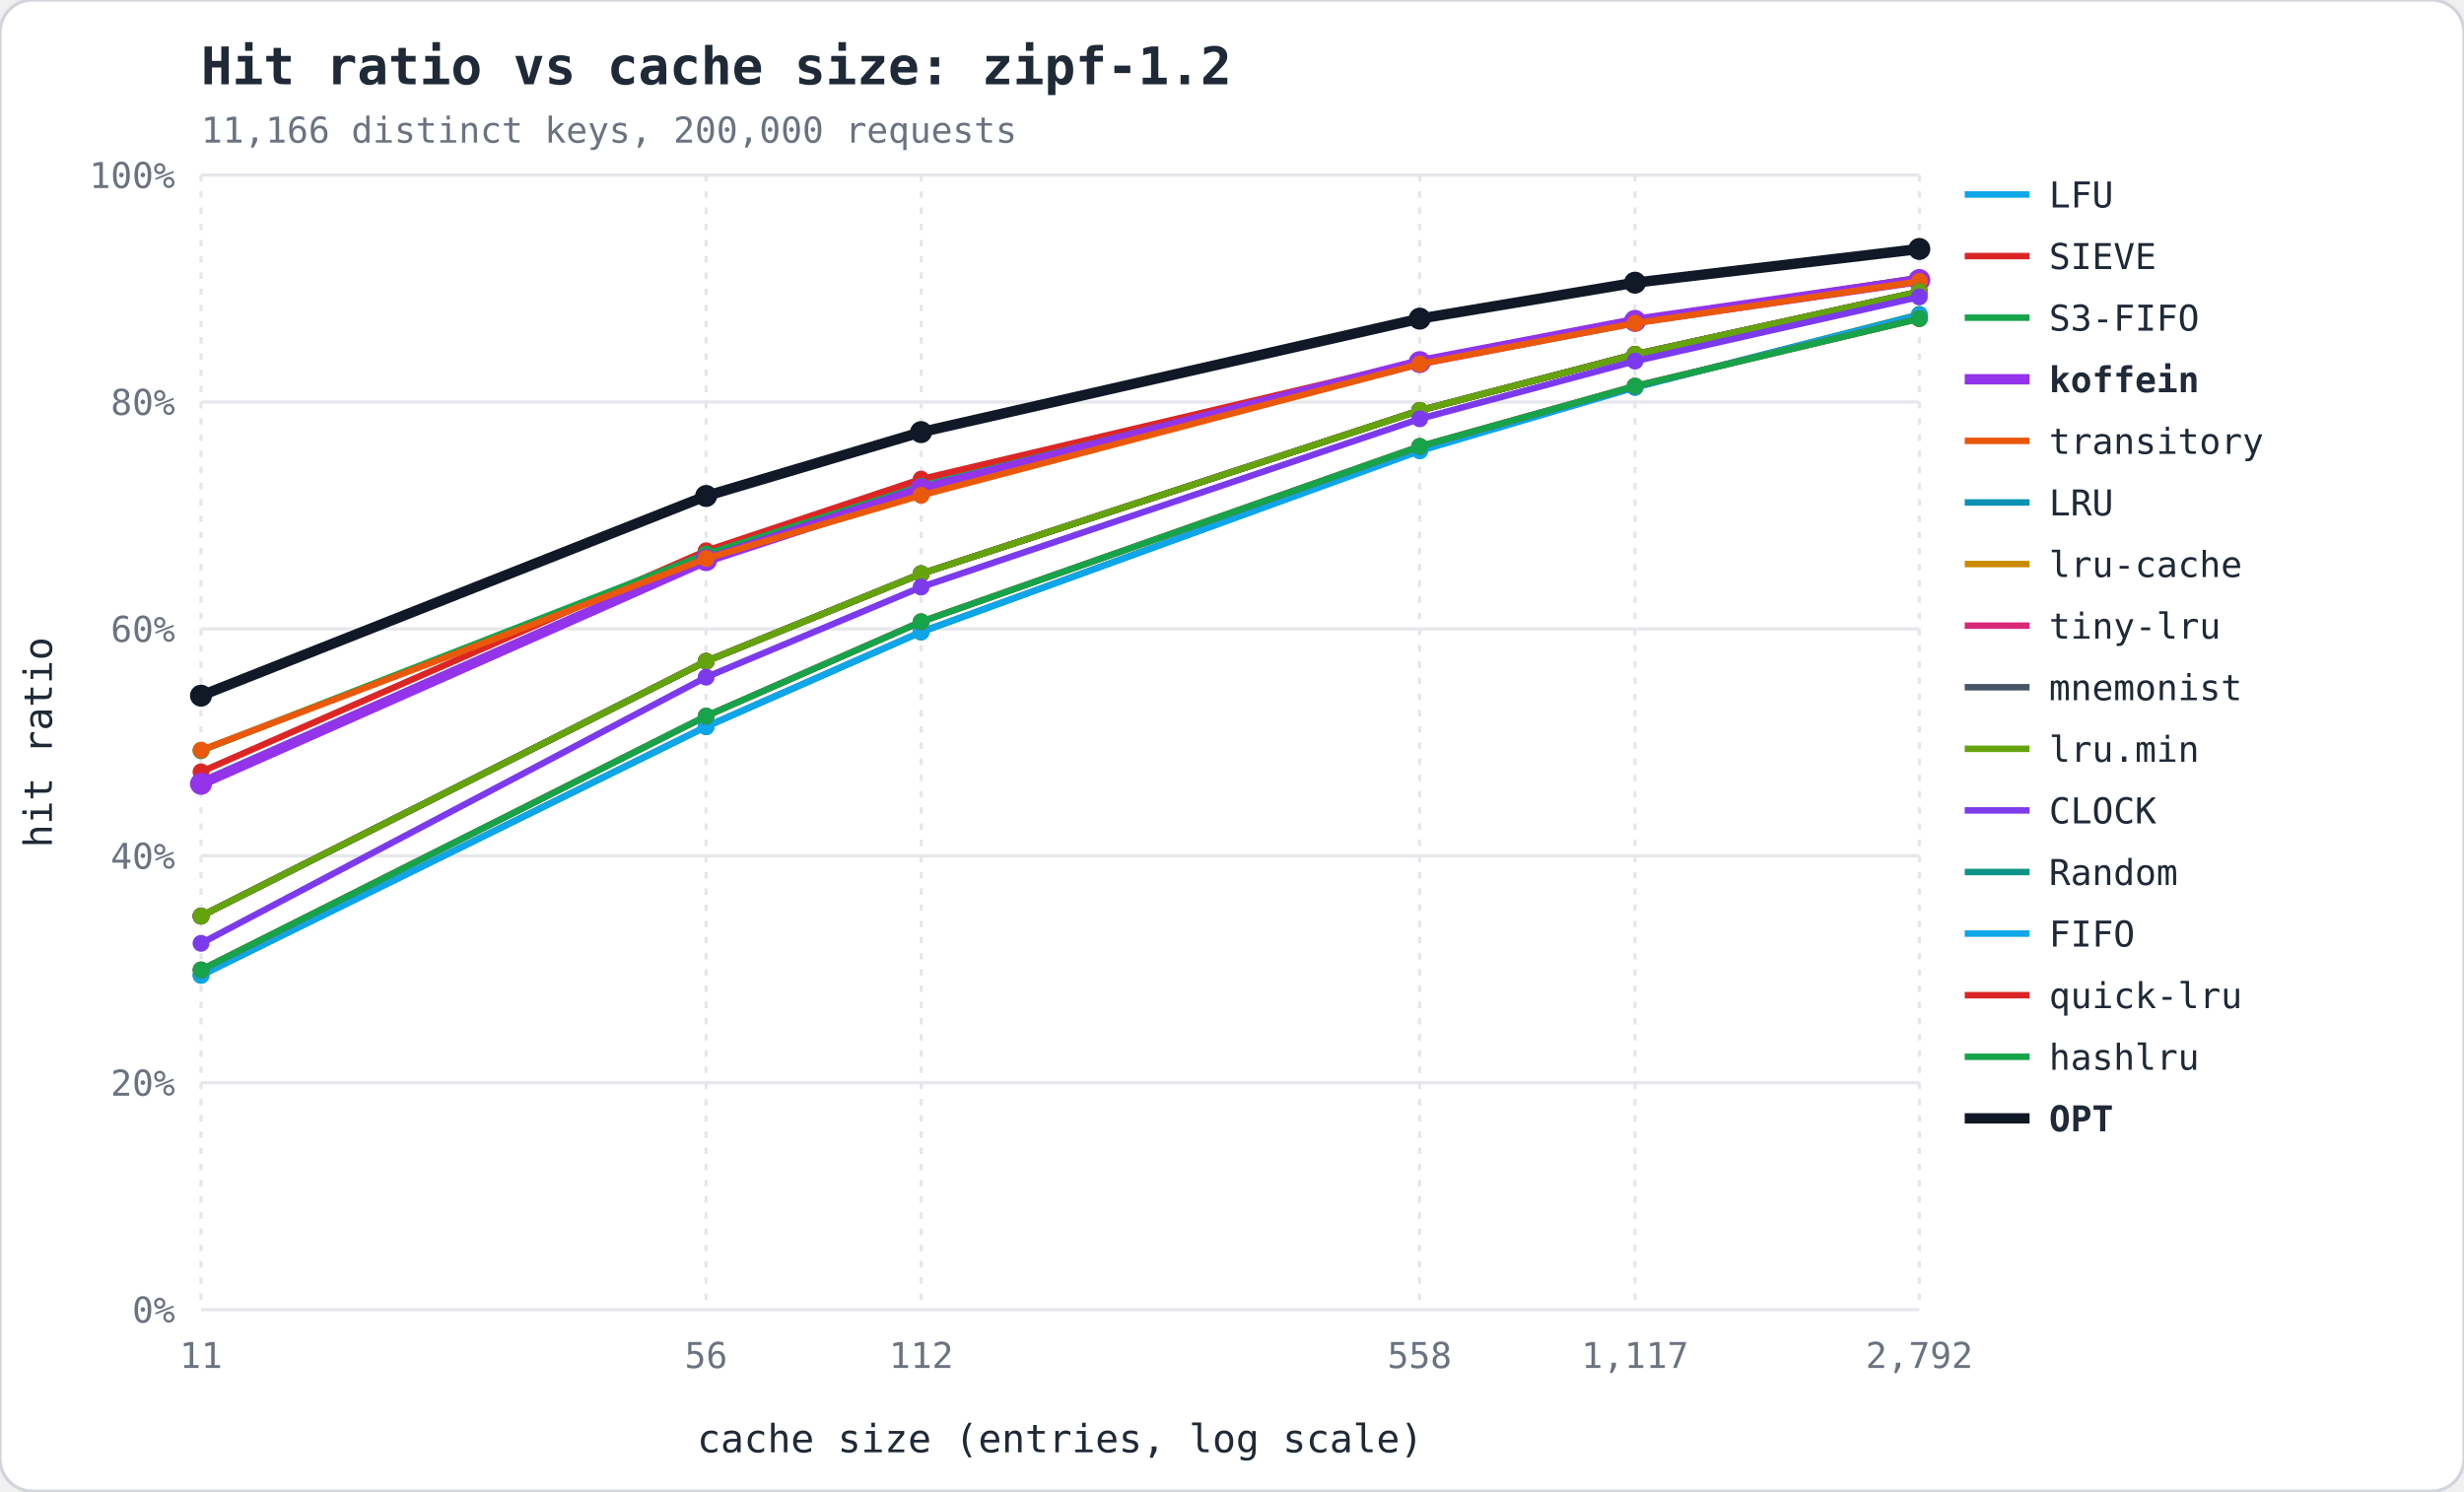
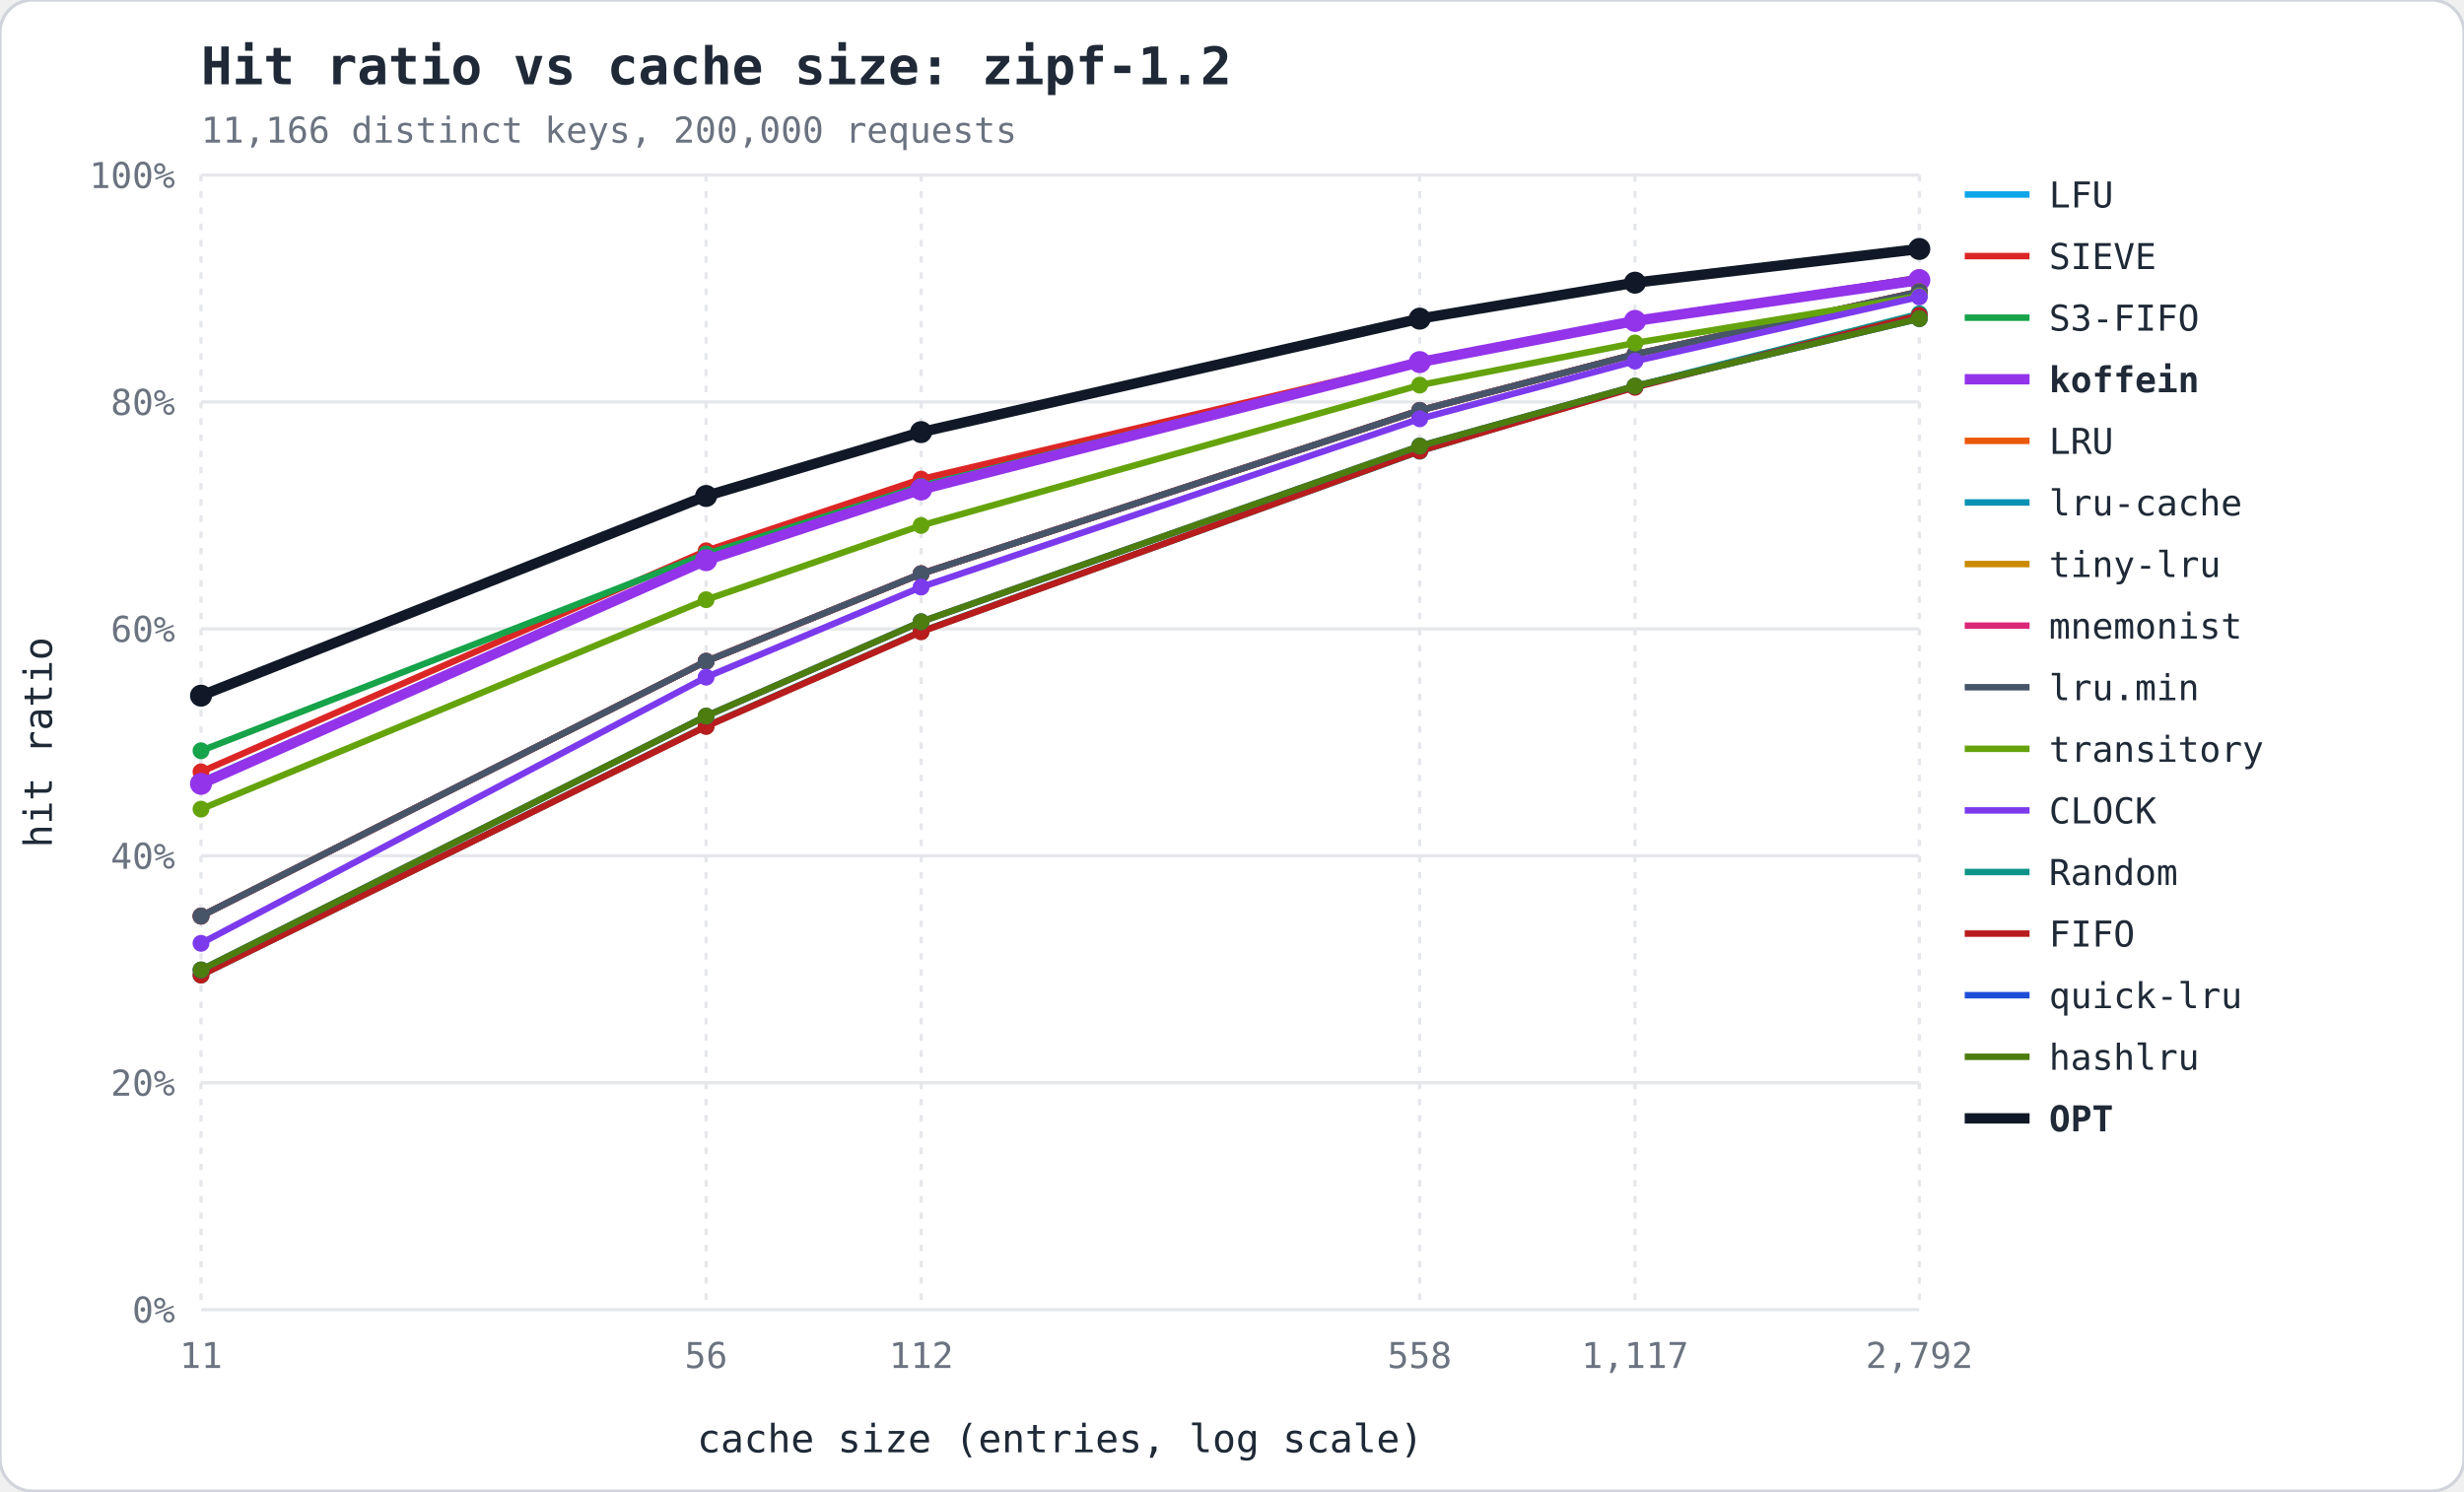
<svg xmlns="http://www.w3.org/2000/svg" viewBox="0 0 760 460" width="760" height="460" role="img">
  <rect x="0" y="0" width="760" height="460" rx="10" fill="#ffffff" stroke="#d1d5db" />
  <text x="62" y="26" font-family="ui-monospace,monospace" font-size="16" font-weight="700" fill="#1f2937">Hit ratio vs cache size: zipf-1.2</text>
  <text x="62" y="44" font-family="ui-monospace,monospace" font-size="11" fill="#6b7280">11,166 distinct keys, 200,000 requests</text>
  <line x1="62" y1="404" x2="592" y2="404" stroke="#e5e7eb" />
  <text x="54" y="408" text-anchor="end" font-family="ui-monospace,monospace" font-size="11" fill="#6b7280">0%</text>
  <line x1="62" y1="334" x2="592" y2="334" stroke="#e5e7eb" />
  <text x="54" y="338" text-anchor="end" font-family="ui-monospace,monospace" font-size="11" fill="#6b7280">20%</text>
  <line x1="62" y1="264" x2="592" y2="264" stroke="#e5e7eb" />
  <text x="54" y="268" text-anchor="end" font-family="ui-monospace,monospace" font-size="11" fill="#6b7280">40%</text>
  <line x1="62" y1="194" x2="592" y2="194" stroke="#e5e7eb" />
  <text x="54" y="198" text-anchor="end" font-family="ui-monospace,monospace" font-size="11" fill="#6b7280">60%</text>
  <line x1="62" y1="124" x2="592" y2="124" stroke="#e5e7eb" />
  <text x="54" y="128" text-anchor="end" font-family="ui-monospace,monospace" font-size="11" fill="#6b7280">80%</text>
  <line x1="62" y1="54" x2="592" y2="54" stroke="#e5e7eb" />
  <text x="54" y="58" text-anchor="end" font-family="ui-monospace,monospace" font-size="11" fill="#6b7280">100%</text>
  <line x1="62" y1="54" x2="62" y2="404" stroke="#e5e7eb" stroke-dasharray="2,3" />
  <text x="62" y="422" text-anchor="middle" font-family="ui-monospace,monospace" font-size="11" fill="#6b7280">11</text>
  <line x1="217.79" y1="54" x2="217.79" y2="404" stroke="#e5e7eb" stroke-dasharray="2,3" />
  <text x="217.79" y="422" text-anchor="middle" font-family="ui-monospace,monospace" font-size="11" fill="#6b7280">56</text>
  <line x1="284.143" y1="54" x2="284.143" y2="404" stroke="#e5e7eb" stroke-dasharray="2,3" />
  <text x="284.143" y="422" text-anchor="middle" font-family="ui-monospace,monospace" font-size="11" fill="#6b7280">112</text>
  <line x1="437.866" y1="54" x2="437.866" y2="404" stroke="#e5e7eb" stroke-dasharray="2,3" />
  <text x="437.866" y="422" text-anchor="middle" font-family="ui-monospace,monospace" font-size="11" fill="#6b7280">558</text>
  <line x1="504.304" y1="54" x2="504.304" y2="404" stroke="#e5e7eb" stroke-dasharray="2,3" />
  <text x="504.304" y="422" text-anchor="middle" font-family="ui-monospace,monospace" font-size="11" fill="#6b7280">1,117</text>
  <line x1="592" y1="54" x2="592" y2="404" stroke="#e5e7eb" stroke-dasharray="2,3" />
  <text x="592" y="422" text-anchor="middle" font-family="ui-monospace,monospace" font-size="11" fill="#6b7280">2,792</text>
  <text x="327" y="448" text-anchor="middle" font-family="ui-monospace,monospace" font-size="12" fill="#1f2937">cache size (entries, log scale)</text>
  <text x="16" y="229" text-anchor="middle" font-family="ui-monospace,monospace" font-size="12" fill="#1f2937" transform="rotate(-90 16 229)">hit ratio</text>
  <polyline points="62.0,241.1 217.8,172.6 284.1,148.7 437.9,111.7 504.3,99.1 592.0,85.7" fill="none" stroke="#0ea5e9" stroke-width="2" stroke-linejoin="round" />
  <circle cx="62.0" cy="241.1" r="2.6" fill="#0ea5e9" />
  <circle cx="217.8" cy="172.6" r="2.6" fill="#0ea5e9" />
  <circle cx="284.1" cy="148.7" r="2.6" fill="#0ea5e9" />
  <circle cx="437.9" cy="111.7" r="2.6" fill="#0ea5e9" />
  <circle cx="504.3" cy="99.1" r="2.6" fill="#0ea5e9" />
  <circle cx="592.0" cy="85.7" r="2.6" fill="#0ea5e9" />
  <line x1="606" y1="60" x2="626" y2="60" stroke="#0ea5e9" stroke-width="2" />
  <text x="632" y="64" font-family="ui-monospace,monospace" font-size="11" font-weight="400" fill="#1f2937">LFU</text>
  <polyline points="62.0,238.1 217.8,169.9 284.1,147.8 437.9,111.5 504.3,99.1 592.0,85.7" fill="none" stroke="#dc2626" stroke-width="2" stroke-linejoin="round" />
  <circle cx="62.0" cy="238.1" r="2.6" fill="#dc2626" />
  <circle cx="217.8" cy="169.9" r="2.6" fill="#dc2626" />
  <circle cx="284.1" cy="147.8" r="2.6" fill="#dc2626" />
  <circle cx="437.9" cy="111.5" r="2.6" fill="#dc2626" />
  <circle cx="504.3" cy="99.1" r="2.6" fill="#dc2626" />
  <circle cx="592.0" cy="85.7" r="2.6" fill="#dc2626" />
  <line x1="606" y1="79" x2="626" y2="79" stroke="#dc2626" stroke-width="2" />
  <text x="632" y="83" font-family="ui-monospace,monospace" font-size="11" font-weight="400" fill="#1f2937">SIEVE</text>
  <polyline points="62.0,231.6 217.8,170.9 284.1,150.0 437.9,111.6 504.3,99.0 592.0,85.9" fill="none" stroke="#16a34a" stroke-width="2" stroke-linejoin="round" />
  <circle cx="62.0" cy="231.6" r="2.6" fill="#16a34a" />
  <circle cx="217.8" cy="170.9" r="2.6" fill="#16a34a" />
  <circle cx="284.1" cy="150.0" r="2.6" fill="#16a34a" />
  <circle cx="437.9" cy="111.6" r="2.6" fill="#16a34a" />
  <circle cx="504.3" cy="99.0" r="2.6" fill="#16a34a" />
  <circle cx="592.0" cy="85.9" r="2.6" fill="#16a34a" />
  <line x1="606" y1="98" x2="626" y2="98" stroke="#16a34a" stroke-width="2" />
  <text x="632" y="102" font-family="ui-monospace,monospace" font-size="11" font-weight="400" fill="#1f2937">S3-FIFO</text>
  <polyline points="62.0,241.8 217.8,172.8 284.1,151.0 437.9,111.7 504.3,99.0 592.0,86.4" fill="none" stroke="#9333ea" stroke-width="3.2" stroke-linejoin="round" />
  <circle cx="62.0" cy="241.8" r="3.4" fill="#9333ea" />
  <circle cx="217.8" cy="172.8" r="3.4" fill="#9333ea" />
  <circle cx="284.1" cy="151.0" r="3.4" fill="#9333ea" />
  <circle cx="437.9" cy="111.7" r="3.4" fill="#9333ea" />
  <circle cx="504.3" cy="99.0" r="3.4" fill="#9333ea" />
  <circle cx="592.0" cy="86.4" r="3.4" fill="#9333ea" />
  <line x1="606" y1="117" x2="626" y2="117" stroke="#9333ea" stroke-width="3.2" />
  <text x="632" y="121" font-family="ui-monospace,monospace" font-size="11" font-weight="700" fill="#1f2937">koffein</text>
-   <polyline points="62.0,231.4 217.8,172.3 284.1,152.8 437.9,112.3 504.3,99.7 592.0,86.8" fill="none" stroke="#ea580c" stroke-width="2" stroke-linejoin="round" />
-   <circle cx="62.0" cy="231.4" r="2.6" fill="#ea580c" />
-   <circle cx="217.8" cy="172.3" r="2.6" fill="#ea580c" />
-   <circle cx="284.1" cy="152.8" r="2.6" fill="#ea580c" />
-   <circle cx="437.9" cy="112.3" r="2.6" fill="#ea580c" />
-   <circle cx="504.3" cy="99.7" r="2.6" fill="#ea580c" />
-   <circle cx="592.0" cy="86.8" r="2.6" fill="#ea580c" />
+   <polyline points="62.0,282.6 217.8,204.0 284.1,177.0 437.9,126.6 504.3,109.3 592.0,90.0" fill="none" stroke="#ea580c" stroke-width="2" stroke-linejoin="round" />
+   <circle cx="62.0" cy="282.6" r="2.6" fill="#ea580c" />
+   <circle cx="217.8" cy="204.0" r="2.6" fill="#ea580c" />
+   <circle cx="284.1" cy="177.0" r="2.6" fill="#ea580c" />
+   <circle cx="437.9" cy="126.6" r="2.6" fill="#ea580c" />
+   <circle cx="504.3" cy="109.3" r="2.6" fill="#ea580c" />
+   <circle cx="592.0" cy="90.0" r="2.6" fill="#ea580c" />
  <line x1="606" y1="136" x2="626" y2="136" stroke="#ea580c" stroke-width="2" />
-   <text x="632" y="140" font-family="ui-monospace,monospace" font-size="11" font-weight="400" fill="#1f2937">transitory</text>
+   <text x="632" y="140" font-family="ui-monospace,monospace" font-size="11" font-weight="400" fill="#1f2937">LRU</text>
  <polyline points="62.0,282.6 217.8,204.0 284.1,177.0 437.9,126.6 504.3,109.3 592.0,90.0" fill="none" stroke="#0891b2" stroke-width="2" stroke-linejoin="round" />
  <circle cx="62.0" cy="282.6" r="2.6" fill="#0891b2" />
  <circle cx="217.8" cy="204.0" r="2.6" fill="#0891b2" />
  <circle cx="284.1" cy="177.0" r="2.6" fill="#0891b2" />
  <circle cx="437.9" cy="126.6" r="2.6" fill="#0891b2" />
  <circle cx="504.3" cy="109.3" r="2.6" fill="#0891b2" />
  <circle cx="592.0" cy="90.0" r="2.6" fill="#0891b2" />
  <line x1="606" y1="155" x2="626" y2="155" stroke="#0891b2" stroke-width="2" />
-   <text x="632" y="159" font-family="ui-monospace,monospace" font-size="11" font-weight="400" fill="#1f2937">LRU</text>
+   <text x="632" y="159" font-family="ui-monospace,monospace" font-size="11" font-weight="400" fill="#1f2937">lru-cache</text>
  <polyline points="62.0,282.6 217.8,204.0 284.1,177.0 437.9,126.6 504.3,109.3 592.0,90.0" fill="none" stroke="#ca8a04" stroke-width="2" stroke-linejoin="round" />
  <circle cx="62.0" cy="282.6" r="2.6" fill="#ca8a04" />
  <circle cx="217.8" cy="204.0" r="2.6" fill="#ca8a04" />
  <circle cx="284.1" cy="177.0" r="2.6" fill="#ca8a04" />
  <circle cx="437.9" cy="126.6" r="2.6" fill="#ca8a04" />
  <circle cx="504.3" cy="109.3" r="2.6" fill="#ca8a04" />
  <circle cx="592.0" cy="90.0" r="2.6" fill="#ca8a04" />
  <line x1="606" y1="174" x2="626" y2="174" stroke="#ca8a04" stroke-width="2" />
-   <text x="632" y="178" font-family="ui-monospace,monospace" font-size="11" font-weight="400" fill="#1f2937">lru-cache</text>
+   <text x="632" y="178" font-family="ui-monospace,monospace" font-size="11" font-weight="400" fill="#1f2937">tiny-lru</text>
  <polyline points="62.0,282.6 217.8,204.0 284.1,177.0 437.9,126.6 504.3,109.3 592.0,90.0" fill="none" stroke="#db2777" stroke-width="2" stroke-linejoin="round" />
  <circle cx="62.0" cy="282.6" r="2.6" fill="#db2777" />
  <circle cx="217.8" cy="204.0" r="2.6" fill="#db2777" />
  <circle cx="284.1" cy="177.0" r="2.6" fill="#db2777" />
  <circle cx="437.9" cy="126.6" r="2.6" fill="#db2777" />
  <circle cx="504.3" cy="109.3" r="2.6" fill="#db2777" />
  <circle cx="592.0" cy="90.0" r="2.6" fill="#db2777" />
  <line x1="606" y1="193" x2="626" y2="193" stroke="#db2777" stroke-width="2" />
-   <text x="632" y="197" font-family="ui-monospace,monospace" font-size="11" font-weight="400" fill="#1f2937">tiny-lru</text>
+   <text x="632" y="197" font-family="ui-monospace,monospace" font-size="11" font-weight="400" fill="#1f2937">mnemonist</text>
  <polyline points="62.0,282.6 217.8,204.0 284.1,177.0 437.9,126.6 504.3,109.3 592.0,90.0" fill="none" stroke="#475569" stroke-width="2" stroke-linejoin="round" />
  <circle cx="62.0" cy="282.6" r="2.6" fill="#475569" />
  <circle cx="217.8" cy="204.0" r="2.6" fill="#475569" />
  <circle cx="284.1" cy="177.0" r="2.6" fill="#475569" />
  <circle cx="437.9" cy="126.6" r="2.6" fill="#475569" />
  <circle cx="504.3" cy="109.3" r="2.6" fill="#475569" />
  <circle cx="592.0" cy="90.0" r="2.6" fill="#475569" />
  <line x1="606" y1="212" x2="626" y2="212" stroke="#475569" stroke-width="2" />
-   <text x="632" y="216" font-family="ui-monospace,monospace" font-size="11" font-weight="400" fill="#1f2937">mnemonist</text>
-   <polyline points="62.0,282.6 217.8,204.0 284.1,177.0 437.9,126.6 504.3,109.3 592.0,90.0" fill="none" stroke="#65a30d" stroke-width="2" stroke-linejoin="round" />
-   <circle cx="62.0" cy="282.6" r="2.6" fill="#65a30d" />
-   <circle cx="217.8" cy="204.0" r="2.6" fill="#65a30d" />
-   <circle cx="284.1" cy="177.0" r="2.6" fill="#65a30d" />
-   <circle cx="437.9" cy="126.6" r="2.6" fill="#65a30d" />
-   <circle cx="504.3" cy="109.3" r="2.6" fill="#65a30d" />
-   <circle cx="592.0" cy="90.0" r="2.6" fill="#65a30d" />
+   <text x="632" y="216" font-family="ui-monospace,monospace" font-size="11" font-weight="400" fill="#1f2937">lru.min</text>
+   <polyline points="62.0,249.6 217.8,185.0 284.1,162.1 437.9,118.8 504.3,105.8 592.0,91.3" fill="none" stroke="#65a30d" stroke-width="2" stroke-linejoin="round" />
+   <circle cx="62.0" cy="249.6" r="2.6" fill="#65a30d" />
+   <circle cx="217.8" cy="185.0" r="2.6" fill="#65a30d" />
+   <circle cx="284.1" cy="162.1" r="2.6" fill="#65a30d" />
+   <circle cx="437.9" cy="118.8" r="2.6" fill="#65a30d" />
+   <circle cx="504.3" cy="105.8" r="2.6" fill="#65a30d" />
+   <circle cx="592.0" cy="91.3" r="2.6" fill="#65a30d" />
  <line x1="606" y1="231" x2="626" y2="231" stroke="#65a30d" stroke-width="2" />
-   <text x="632" y="235" font-family="ui-monospace,monospace" font-size="11" font-weight="400" fill="#1f2937">lru.min</text>
+   <text x="632" y="235" font-family="ui-monospace,monospace" font-size="11" font-weight="400" fill="#1f2937">transitory</text>
  <polyline points="62.0,291.0 217.8,208.9 284.1,181.1 437.9,129.2 504.3,111.4 592.0,91.6" fill="none" stroke="#7c3aed" stroke-width="2" stroke-linejoin="round" />
  <circle cx="62.0" cy="291.0" r="2.6" fill="#7c3aed" />
  <circle cx="217.8" cy="208.9" r="2.6" fill="#7c3aed" />
  <circle cx="284.1" cy="181.1" r="2.6" fill="#7c3aed" />
  <circle cx="437.9" cy="129.2" r="2.6" fill="#7c3aed" />
  <circle cx="504.3" cy="111.4" r="2.6" fill="#7c3aed" />
  <circle cx="592.0" cy="91.6" r="2.6" fill="#7c3aed" />
  <line x1="606" y1="250" x2="626" y2="250" stroke="#7c3aed" stroke-width="2" />
  <text x="632" y="254" font-family="ui-monospace,monospace" font-size="11" font-weight="400" fill="#1f2937">CLOCK</text>
-   <polyline points="62.0,300.9 217.8,224.2 284.1,195.0 437.9,138.9 504.3,119.5 592.0,97.0" fill="none" stroke="#0d9488" stroke-width="2" stroke-linejoin="round" />
-   <circle cx="62.0" cy="300.9" r="2.6" fill="#0d9488" />
-   <circle cx="217.8" cy="224.2" r="2.6" fill="#0d9488" />
-   <circle cx="284.1" cy="195.0" r="2.6" fill="#0d9488" />
-   <circle cx="437.9" cy="138.9" r="2.6" fill="#0d9488" />
-   <circle cx="504.3" cy="119.5" r="2.6" fill="#0d9488" />
-   <circle cx="592.0" cy="97.0" r="2.6" fill="#0d9488" />
+   <polyline points="62.0,300.8 217.8,224.0 284.1,194.8 437.9,139.2 504.3,119.2 592.0,96.8" fill="none" stroke="#0d9488" stroke-width="2" stroke-linejoin="round" />
+   <circle cx="62.0" cy="300.8" r="2.6" fill="#0d9488" />
+   <circle cx="217.8" cy="224.0" r="2.6" fill="#0d9488" />
+   <circle cx="284.1" cy="194.8" r="2.6" fill="#0d9488" />
+   <circle cx="437.9" cy="139.2" r="2.6" fill="#0d9488" />
+   <circle cx="504.3" cy="119.2" r="2.6" fill="#0d9488" />
+   <circle cx="592.0" cy="96.8" r="2.6" fill="#0d9488" />
  <line x1="606" y1="269" x2="626" y2="269" stroke="#0d9488" stroke-width="2" />
  <text x="632" y="273" font-family="ui-monospace,monospace" font-size="11" font-weight="400" fill="#1f2937">Random</text>
-   <polyline points="62.0,300.8 217.8,224.1 284.1,194.9 437.9,139.1 504.3,119.5 592.0,97.3" fill="none" stroke="#0ea5e9" stroke-width="2" stroke-linejoin="round" />
-   <circle cx="62.0" cy="300.8" r="2.6" fill="#0ea5e9" />
-   <circle cx="217.8" cy="224.1" r="2.6" fill="#0ea5e9" />
-   <circle cx="284.1" cy="194.9" r="2.6" fill="#0ea5e9" />
-   <circle cx="437.9" cy="139.1" r="2.6" fill="#0ea5e9" />
-   <circle cx="504.3" cy="119.5" r="2.6" fill="#0ea5e9" />
-   <circle cx="592.0" cy="97.3" r="2.6" fill="#0ea5e9" />
-   <line x1="606" y1="288" x2="626" y2="288" stroke="#0ea5e9" stroke-width="2" />
+   <polyline points="62.0,300.8 217.8,224.1 284.1,194.9 437.9,139.1 504.3,119.5 592.0,97.3" fill="none" stroke="#b91c1c" stroke-width="2" stroke-linejoin="round" />
+   <circle cx="62.0" cy="300.8" r="2.6" fill="#b91c1c" />
+   <circle cx="217.8" cy="224.1" r="2.6" fill="#b91c1c" />
+   <circle cx="284.1" cy="194.9" r="2.6" fill="#b91c1c" />
+   <circle cx="437.9" cy="139.1" r="2.6" fill="#b91c1c" />
+   <circle cx="504.3" cy="119.5" r="2.6" fill="#b91c1c" />
+   <circle cx="592.0" cy="97.3" r="2.6" fill="#b91c1c" />
+   <line x1="606" y1="288" x2="626" y2="288" stroke="#b91c1c" stroke-width="2" />
  <text x="632" y="292" font-family="ui-monospace,monospace" font-size="11" font-weight="400" fill="#1f2937">FIFO</text>
-   <polyline points="62.0,299.2 217.8,220.9 284.1,191.8 437.9,137.7 504.3,119.1 592.0,98.3" fill="none" stroke="#dc2626" stroke-width="2" stroke-linejoin="round" />
-   <circle cx="62.0" cy="299.2" r="2.6" fill="#dc2626" />
-   <circle cx="217.8" cy="220.9" r="2.6" fill="#dc2626" />
-   <circle cx="284.1" cy="191.8" r="2.6" fill="#dc2626" />
-   <circle cx="437.9" cy="137.7" r="2.6" fill="#dc2626" />
-   <circle cx="504.3" cy="119.1" r="2.6" fill="#dc2626" />
-   <circle cx="592.0" cy="98.3" r="2.6" fill="#dc2626" />
-   <line x1="606" y1="307" x2="626" y2="307" stroke="#dc2626" stroke-width="2" />
+   <polyline points="62.0,299.2 217.8,220.9 284.1,191.8 437.9,137.6 504.3,119.1 592.0,98.3" fill="none" stroke="#1d4ed8" stroke-width="2" stroke-linejoin="round" />
+   <circle cx="62.0" cy="299.2" r="2.6" fill="#1d4ed8" />
+   <circle cx="217.8" cy="220.9" r="2.6" fill="#1d4ed8" />
+   <circle cx="284.1" cy="191.8" r="2.6" fill="#1d4ed8" />
+   <circle cx="437.9" cy="137.6" r="2.6" fill="#1d4ed8" />
+   <circle cx="504.3" cy="119.1" r="2.6" fill="#1d4ed8" />
+   <circle cx="592.0" cy="98.3" r="2.6" fill="#1d4ed8" />
+   <line x1="606" y1="307" x2="626" y2="307" stroke="#1d4ed8" stroke-width="2" />
  <text x="632" y="311" font-family="ui-monospace,monospace" font-size="11" font-weight="400" fill="#1f2937">quick-lru</text>
-   <polyline points="62.0,299.2 217.8,220.9 284.1,191.8 437.9,137.7 504.3,119.1 592.0,98.3" fill="none" stroke="#16a34a" stroke-width="2" stroke-linejoin="round" />
-   <circle cx="62.0" cy="299.2" r="2.6" fill="#16a34a" />
-   <circle cx="217.8" cy="220.9" r="2.6" fill="#16a34a" />
-   <circle cx="284.1" cy="191.8" r="2.6" fill="#16a34a" />
-   <circle cx="437.9" cy="137.7" r="2.6" fill="#16a34a" />
-   <circle cx="504.3" cy="119.1" r="2.6" fill="#16a34a" />
-   <circle cx="592.0" cy="98.3" r="2.6" fill="#16a34a" />
-   <line x1="606" y1="326" x2="626" y2="326" stroke="#16a34a" stroke-width="2" />
+   <polyline points="62.0,299.2 217.8,220.9 284.1,191.8 437.9,137.6 504.3,119.1 592.0,98.3" fill="none" stroke="#4d7c0f" stroke-width="2" stroke-linejoin="round" />
+   <circle cx="62.0" cy="299.2" r="2.6" fill="#4d7c0f" />
+   <circle cx="217.8" cy="220.9" r="2.6" fill="#4d7c0f" />
+   <circle cx="284.1" cy="191.8" r="2.6" fill="#4d7c0f" />
+   <circle cx="437.9" cy="137.6" r="2.6" fill="#4d7c0f" />
+   <circle cx="504.3" cy="119.1" r="2.6" fill="#4d7c0f" />
+   <circle cx="592.0" cy="98.3" r="2.6" fill="#4d7c0f" />
+   <line x1="606" y1="326" x2="626" y2="326" stroke="#4d7c0f" stroke-width="2" />
  <text x="632" y="330" font-family="ui-monospace,monospace" font-size="11" font-weight="400" fill="#1f2937">hashlru</text>
  <polyline points="62.0,214.6 217.8,153.0 284.1,133.3 437.9,98.3 504.3,87.2 592.0,76.8" fill="none" stroke="#111827" stroke-width="3.2" stroke-linejoin="round" />
  <circle cx="62.0" cy="214.6" r="3.4" fill="#111827" />
  <circle cx="217.8" cy="153.0" r="3.4" fill="#111827" />
  <circle cx="284.1" cy="133.3" r="3.4" fill="#111827" />
  <circle cx="437.9" cy="98.3" r="3.4" fill="#111827" />
  <circle cx="504.3" cy="87.2" r="3.4" fill="#111827" />
  <circle cx="592.0" cy="76.8" r="3.4" fill="#111827" />
  <line x1="606" y1="345" x2="626" y2="345" stroke="#111827" stroke-width="3.2" />
  <text x="632" y="349" font-family="ui-monospace,monospace" font-size="11" font-weight="700" fill="#1f2937">OPT</text>
</svg>
